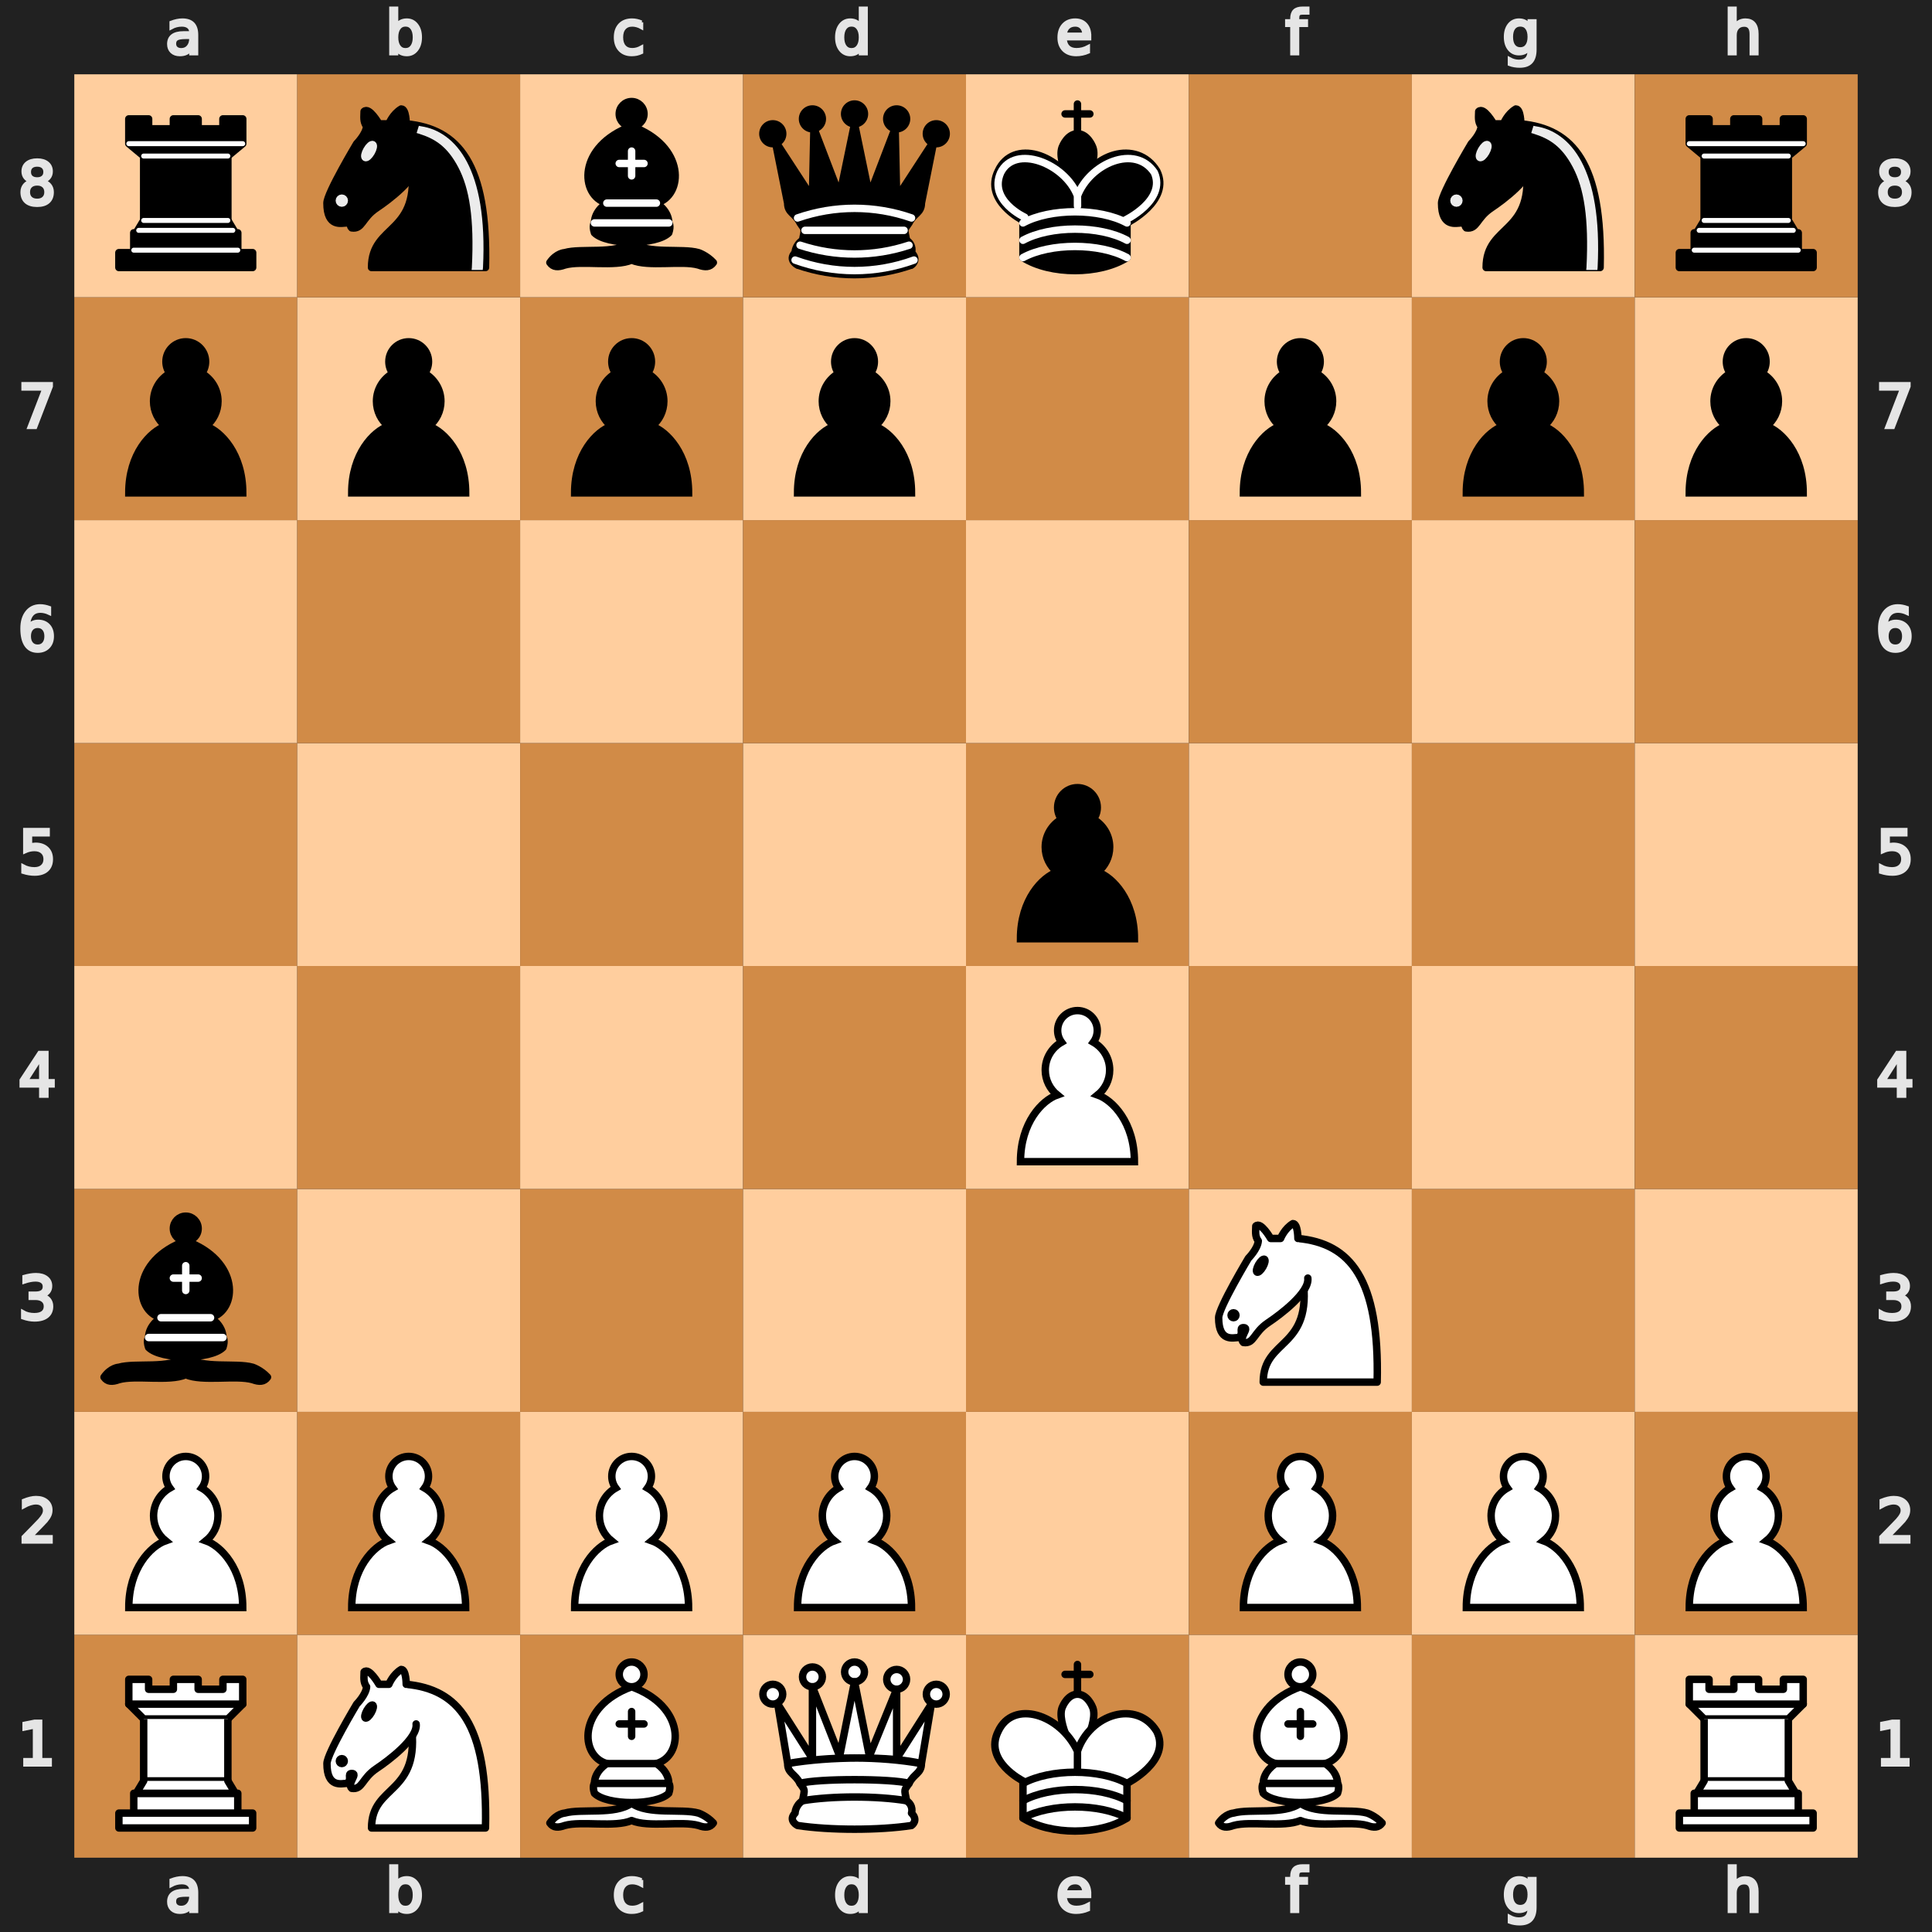
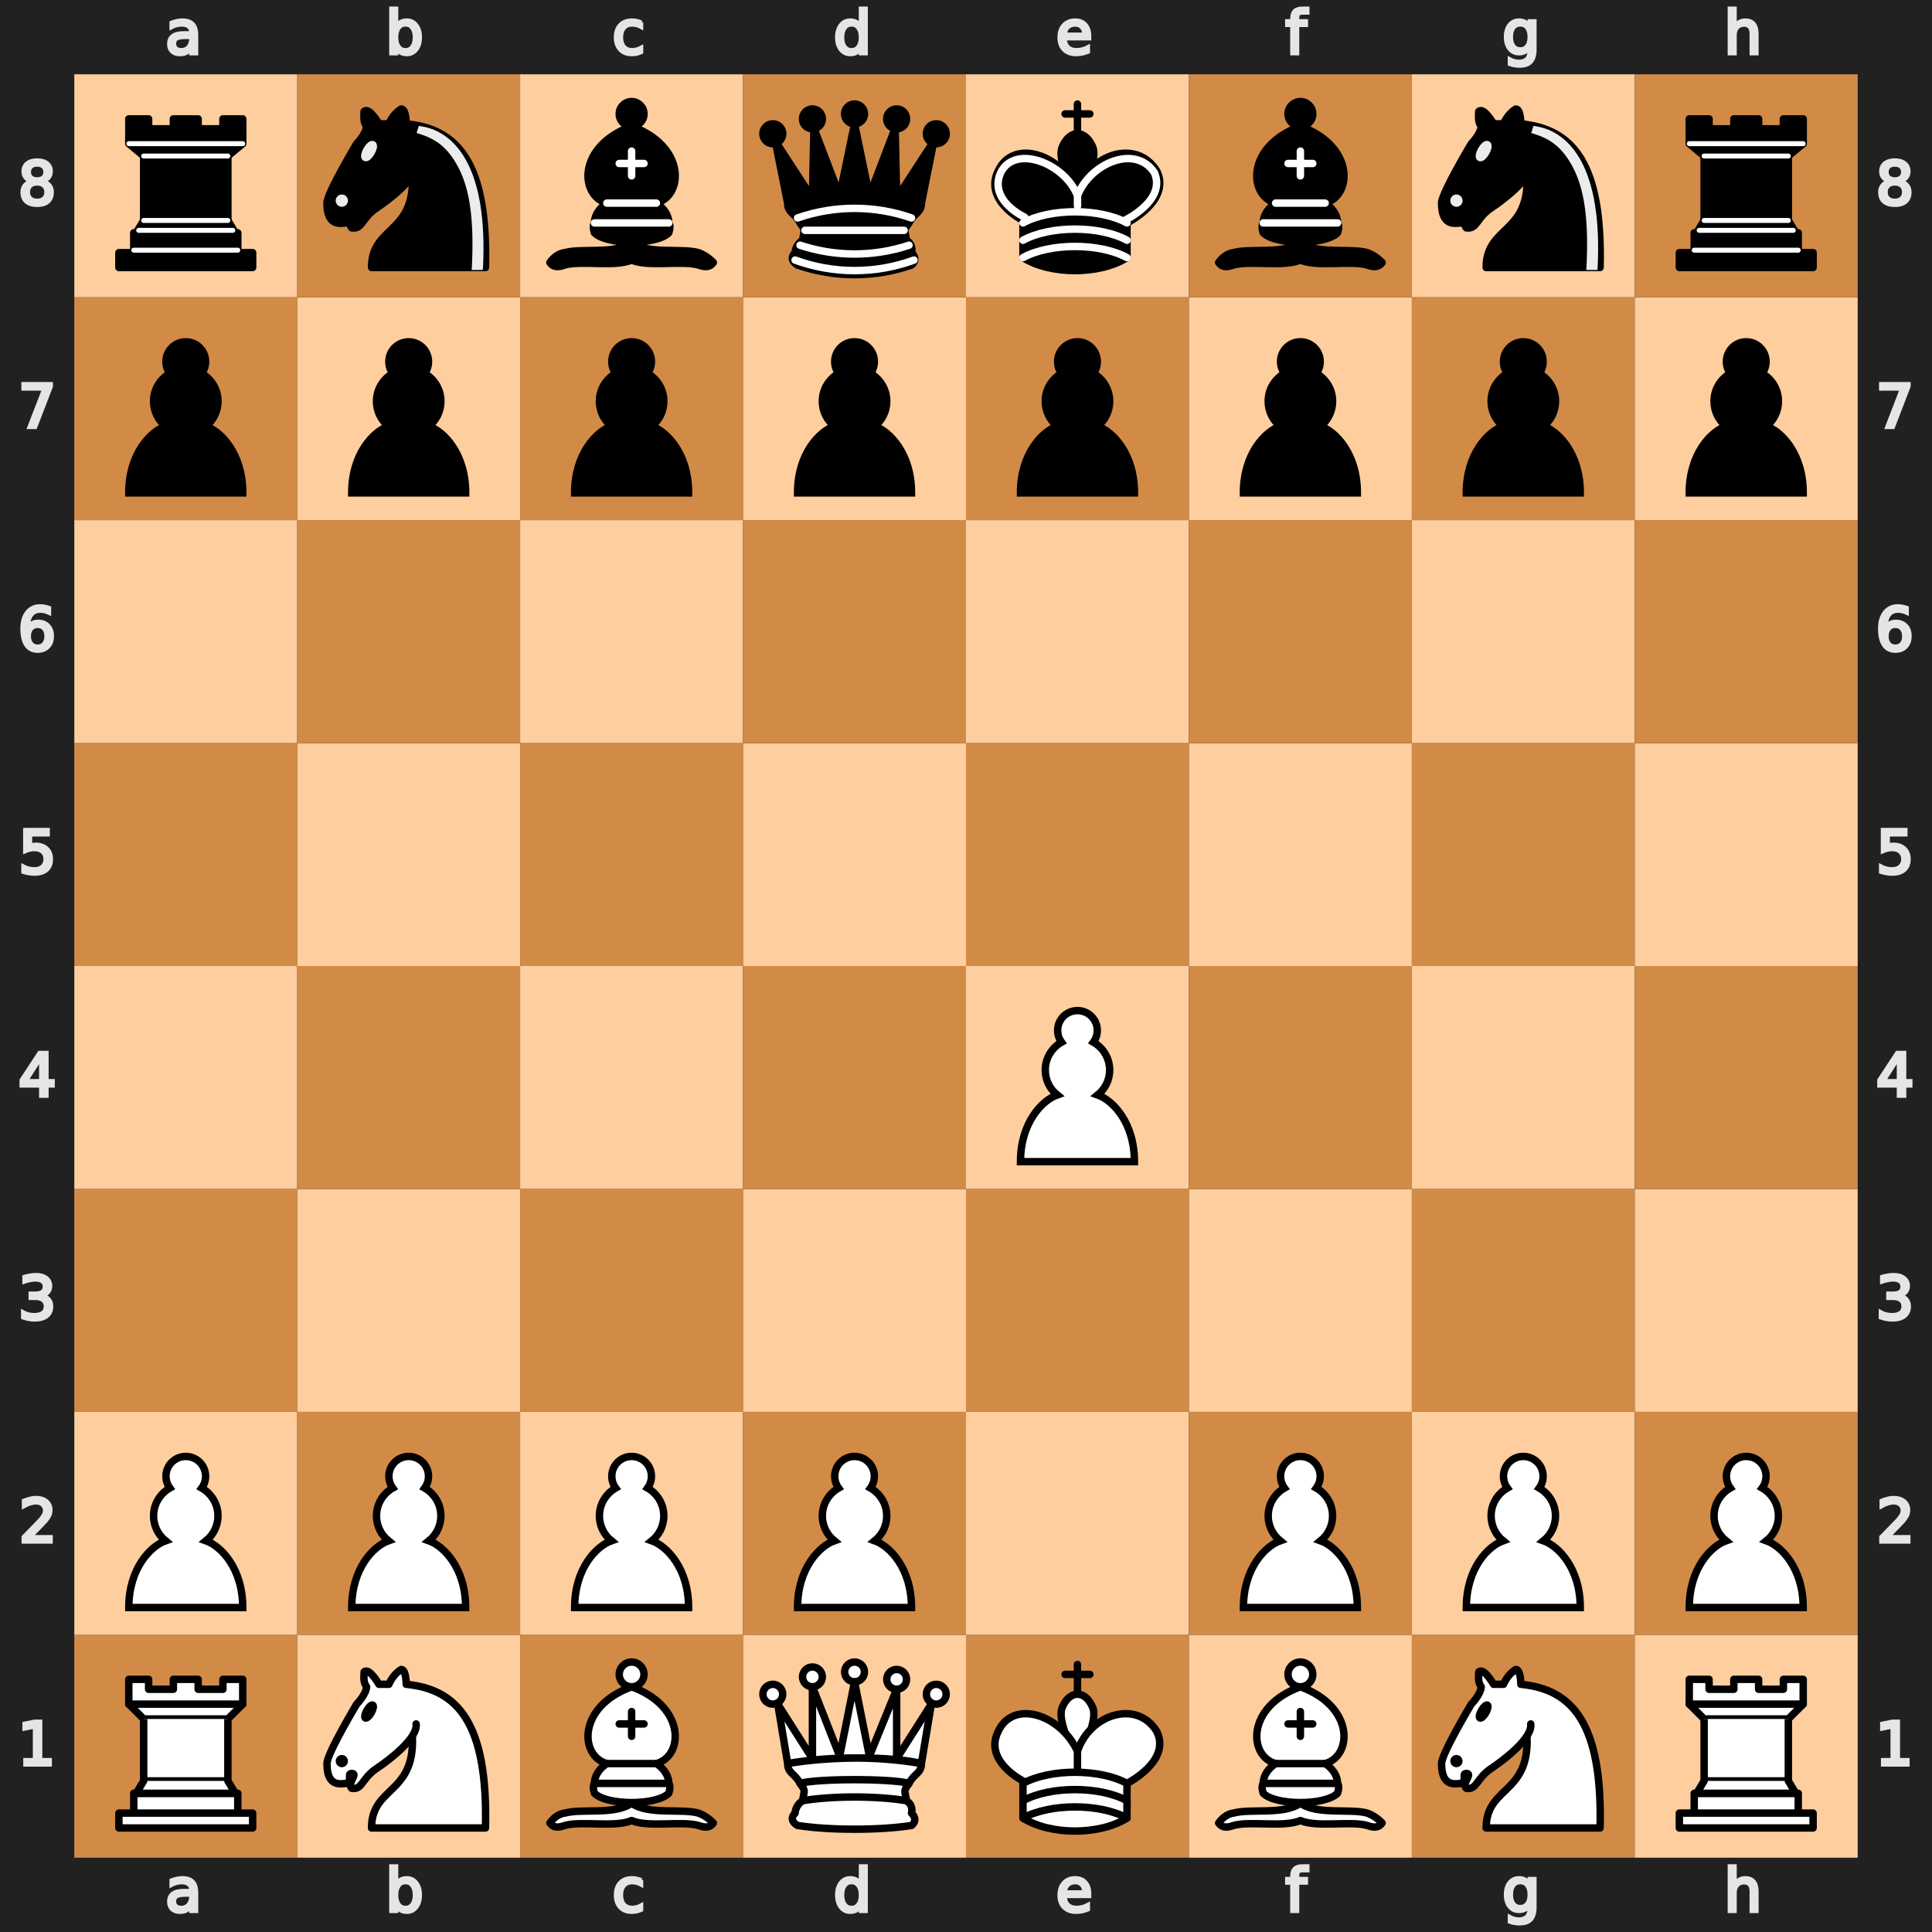
<svg xmlns="http://www.w3.org/2000/svg" xmlns:xlink="http://www.w3.org/1999/xlink" version="1.2" baseProfile="tiny" viewBox="0 0 390 390">
  <defs>
    <g id="white-pawn" class="white pawn">
      <path d="M22.5 9c-2.21 0-4 1.79-4 4 0 .89.29 1.71.78 2.38C17.33 16.5 16 18.59 16 21c0 2.03.94 3.84 2.41 5.03-3 1.06-7.41 5.55-7.41 13.47h23c0-7.92-4.41-12.41-7.41-13.47 1.47-1.19 2.41-3 2.41-5.03 0-2.41-1.33-4.5-3.28-5.62.49-.67.78-1.49.78-2.38 0-2.21-1.79-4-4-4z" fill="#fff" stroke="#000" stroke-width="1.5" stroke-linecap="round" />
    </g>
    <g id="white-knight" class="white knight" fill="none" fill-rule="evenodd" stroke="#000" stroke-width="1.5" stroke-linecap="round" stroke-linejoin="round">
      <path d="M 22,10 C 32.5,11 38.5,18 38,39 L 15,39 C 15,30 25,32.5 23,18" style="fill:#ffffff; stroke:#000000;" />
      <path d="M 24,18 C 24.38,20.91 18.45,25.37 16,27 C 13,29 13.18,31.34 11,31 C 9.958,30.06 12.41,27.96 11,28 C 10,28 11.19,29.23 10,30 C 9,30 5.997,31 6,26 C 6,24 12,14 12,14 C 12,14 13.89,12.1 14,10.5 C 13.27,9.506 13.5,8.5 13.5,7.5 C 14.5,6.5 16.5,10 16.5,10 L 18.5,10 C 18.5,10 19.28,8.008 21,7 C 22,7 22,10 22,10" style="fill:#ffffff; stroke:#000000;" />
      <path d="M 9.5 25.5 A 0.5 0.5 0 1 1 8.5,25.5 A 0.5 0.5 0 1 1 9.5 25.5 z" style="fill:#000000; stroke:#000000;" />
      <path d="M 15 15.5 A 0.5 1.5 0 1 1 14,15.5 A 0.5 1.5 0 1 1 15 15.5 z" transform="matrix(0.866,0.5,-0.5,0.866,9.693,-5.173)" style="fill:#000000; stroke:#000000;" />
    </g>
    <g id="white-bishop" class="white bishop" fill="none" fill-rule="evenodd" stroke="#000" stroke-width="1.5" stroke-linecap="round" stroke-linejoin="round">
      <g fill="#fff" stroke-linecap="butt">
        <path d="M9 36c3.39-.97 10.11.43 13.5-2 3.39 2.43 10.11 1.03 13.5 2 0 0 1.65.54 3 2-.68.97-1.65.99-3 .5-3.39-.97-10.11.46-13.5-1-3.39 1.46-10.11.03-13.5 1-1.354.49-2.323.47-3-.5 1.354-1.94 3-2 3-2zM15 32c2.5 2.5 12.5 2.5 15 0 .5-1.5 0-2 0-2 0-2.5-2.5-4-2.5-4 5.5-1.5 6-11.5-5-15.5-11 4-10.5 14-5 15.5 0 0-2.5 1.5-2.5 4 0 0-.5.5 0 2zM25 8a2.5 2.5 0 1 1-5 0 2.5 2.5 0 1 1 5 0z" />
      </g>
      <path d="M17.5 26h10M15 30h15m-7.5-14.5v5M20 18h5" stroke-linejoin="miter" />
    </g>
    <g id="white-rook" class="white rook" fill="#fff" fill-rule="evenodd" stroke="#000" stroke-width="1.5" stroke-linecap="round" stroke-linejoin="round">
      <path d="M9 39h27v-3H9v3zM12 36v-4h21v4H12zM11 14V9h4v2h5V9h5v2h5V9h4v5" stroke-linecap="butt" />
      <path d="M34 14l-3 3H14l-3-3" />
      <path d="M31 17v12.5H14V17" stroke-linecap="butt" stroke-linejoin="miter" />
      <path d="M31 29.5l1.5 2.5h-20l1.5-2.5" />
      <path d="M11 14h23" fill="none" stroke-linejoin="miter" />
    </g>
    <g id="white-queen" class="white queen" fill="#fff" fill-rule="evenodd" stroke="#000" stroke-width="1.5" stroke-linecap="round" stroke-linejoin="round">
      <path d="M8 12a2 2 0 1 1-4 0 2 2 0 1 1 4 0zM24.5 7.5a2 2 0 1 1-4 0 2 2 0 1 1 4 0zM41 12a2 2 0 1 1-4 0 2 2 0 1 1 4 0zM16 8.5a2 2 0 1 1-4 0 2 2 0 1 1 4 0zM33 9a2 2 0 1 1-4 0 2 2 0 1 1 4 0z" />
      <path d="M9 26c8.5-1.5 21-1.5 27 0l2-12-7 11V11l-5.5 13.5-3-15-3 15-5.5-14V25L7 14l2 12zM9 26c0 2 1.5 2 2.5 4 1 1.5 1 1 .5 3.5-1.5 1-1.5 2.5-1.5 2.5-1.5 1.5.5 2.5.5 2.5 6.5 1 16.5 1 23 0 0 0 1.5-1 0-2.5 0 0 .5-1.5-1-2.5-.5-2.5-.5-2 .5-3.5 1-2 2.5-2 2.5-4-8.5-1.5-18.5-1.5-27 0z" stroke-linecap="butt" />
      <path d="M11.5 30c3.5-1 18.5-1 22 0M12 33.5c6-1 15-1 21 0" fill="none" />
    </g>
    <g id="white-king" class="white king" fill="none" fill-rule="evenodd" stroke="#000" stroke-width="1.5" stroke-linecap="round" stroke-linejoin="round">
      <path d="M22.5 11.63V6M20 8h5" stroke-linejoin="miter" />
      <path d="M22.5 25s4.5-7.5 3-10.5c0 0-1-2.5-3-2.5s-3 2.5-3 2.5c-1.5 3 3 10.5 3 10.5" fill="#fff" stroke-linecap="butt" stroke-linejoin="miter" />
      <path d="M11.5 37c5.5 3.5 15.5 3.5 21 0v-7s9-4.5 6-10.5c-4-6.5-13.5-3.5-16 4V27v-3.5c-3.5-7.5-13-10.5-16-4-3 6 5 10 5 10V37z" fill="#fff" />
      <path d="M11.5 30c5.5-3 15.5-3 21 0m-21 3.5c5.5-3 15.5-3 21 0m-21 3.5c5.5-3 15.5-3 21 0" />
    </g>
    <g id="black-pawn" class="black pawn">
      <path d="M22.5 9c-2.21 0-4 1.79-4 4 0 .89.29 1.71.78 2.38C17.33 16.5 16 18.59 16 21c0 2.03.94 3.84 2.41 5.03-3 1.06-7.41 5.55-7.41 13.47h23c0-7.92-4.41-12.41-7.41-13.47 1.47-1.19 2.41-3 2.41-5.03 0-2.41-1.33-4.5-3.28-5.62.49-.67.78-1.49.78-2.38 0-2.21-1.79-4-4-4z" fill="#000" stroke="#000" stroke-width="1.5" stroke-linecap="round" />
    </g>
    <g id="black-knight" class="black knight" fill="none" fill-rule="evenodd" stroke="#000" stroke-width="1.5" stroke-linecap="round" stroke-linejoin="round">
      <path d="M 22,10 C 32.5,11 38.5,18 38,39 L 15,39 C 15,30 25,32.5 23,18" style="fill:#000000; stroke:#000000;" />
      <path d="M 24,18 C 24.38,20.91 18.45,25.37 16,27 C 13,29 13.18,31.34 11,31 C 9.958,30.06 12.41,27.96 11,28 C 10,28 11.19,29.23 10,30 C 9,30 5.997,31 6,26 C 6,24 12,14 12,14 C 12,14 13.89,12.1 14,10.5 C 13.27,9.506 13.5,8.5 13.5,7.5 C 14.5,6.5 16.5,10 16.5,10 L 18.5,10 C 18.5,10 19.28,8.008 21,7 C 22,7 22,10 22,10" style="fill:#000000; stroke:#000000;" />
      <path d="M 9.5 25.5 A 0.5 0.5 0 1 1 8.5,25.5 A 0.5 0.5 0 1 1 9.5 25.5 z" style="fill:#ececec; stroke:#ececec;" />
      <path d="M 15 15.5 A 0.5 1.5 0 1 1 14,15.5 A 0.5 1.5 0 1 1 15 15.5 z" transform="matrix(0.866,0.5,-0.5,0.866,9.693,-5.173)" style="fill:#ececec; stroke:#ececec;" />
      <path d="M 24.55,10.4 L 24.1,11.85 L 24.6,12 C 27.75,13 30.25,14.49 32.5,18.75 C 34.75,23.01 35.75,29.06 35.25,39 L 35.2,39.5 L 37.45,39.5 L 37.5,39 C 38,28.94 36.62,22.15 34.25,17.66 C 31.88,13.17 28.46,11.02 25.06,10.5 L 24.55,10.4 z " style="fill:#ececec; stroke:none;" />
    </g>
    <g id="black-bishop" class="black bishop" fill="none" fill-rule="evenodd" stroke="#000" stroke-width="1.5" stroke-linecap="round" stroke-linejoin="round">
      <path d="M9 36c3.39-.97 10.11.43 13.5-2 3.39 2.43 10.11 1.03 13.5 2 0 0 1.65.54 3 2-.68.97-1.65.99-3 .5-3.39-.97-10.11.46-13.5-1-3.39 1.46-10.11.03-13.5 1-1.354.49-2.323.47-3-.5 1.354-1.94 3-2 3-2zm6-4c2.5 2.5 12.5 2.5 15 0 .5-1.5 0-2 0-2 0-2.5-2.5-4-2.5-4 5.5-1.5 6-11.5-5-15.5-11 4-10.5 14-5 15.5 0 0-2.5 1.5-2.5 4 0 0-.5.5 0 2zM25 8a2.5 2.5 0 1 1-5 0 2.5 2.5 0 1 1 5 0z" fill="#000" stroke-linecap="butt" />
      <path d="M17.5 26h10M15 30h15m-7.5-14.5v5M20 18h5" stroke="#fff" stroke-linejoin="miter" />
    </g>
    <g id="black-rook" class="black rook" fill="#000" fill-rule="evenodd" stroke="#000" stroke-width="1.5" stroke-linecap="round" stroke-linejoin="round">
      <path d="M9 39h27v-3H9v3zM12.5 32l1.5-2.5h17l1.5 2.5h-20zM12 36v-4h21v4H12z" stroke-linecap="butt" />
      <path d="M14 29.5v-13h17v13H14z" stroke-linecap="butt" stroke-linejoin="miter" />
      <path d="M14 16.5L11 14h23l-3 2.5H14zM11 14V9h4v2h5V9h5v2h5V9h4v5H11z" stroke-linecap="butt" />
      <path d="M12 35.5h21M13 31.5h19M14 29.5h17M14 16.5h17M11 14h23" fill="none" stroke="#fff" stroke-width="1" stroke-linejoin="miter" />
    </g>
    <g id="black-queen" class="black queen" fill="#000" fill-rule="evenodd" stroke="#000" stroke-width="1.5" stroke-linecap="round" stroke-linejoin="round">
      <g fill="#000" stroke="none">
        <circle cx="6" cy="12" r="2.75" />
        <circle cx="14" cy="9" r="2.75" />
        <circle cx="22.5" cy="8" r="2.75" />
        <circle cx="31" cy="9" r="2.75" />
        <circle cx="39" cy="12" r="2.75" />
      </g>
      <path d="M9 26c8.5-1.5 21-1.5 27 0l2.5-12.5L31 25l-.3-14.1-5.2 13.6-3-14.5-3 14.5-5.2-13.6L14 25 6.5 13.5 9 26zM9 26c0 2 1.5 2 2.5 4 1 1.5 1 1 .5 3.5-1.5 1-1.5 2.5-1.5 2.5-1.5 1.5.5 2.5.5 2.5 6.5 1 16.5 1 23 0 0 0 1.5-1 0-2.5 0 0 .5-1.5-1-2.5-.5-2.5-.5-2 .5-3.5 1-2 2.5-2 2.5-4-8.5-1.5-18.5-1.5-27 0z" stroke-linecap="butt" />
      <path d="M11 38.5a35 35 1 0 0 23 0" fill="none" stroke-linecap="butt" />
      <path d="M11 29a35 35 1 0 1 23 0M12.5 31.5h20M11.5 34.5a35 35 1 0 0 22 0M10.5 37.5a35 35 1 0 0 24 0" fill="none" stroke="#fff" />
    </g>
    <g id="black-king" class="black king" fill="none" fill-rule="evenodd" stroke="#000" stroke-width="1.5" stroke-linecap="round" stroke-linejoin="round">
      <path d="M22.5 11.63V6" stroke-linejoin="miter" />
      <path d="M22.5 25s4.5-7.5 3-10.5c0 0-1-2.5-3-2.5s-3 2.5-3 2.5c-1.5 3 3 10.5 3 10.5" fill="#000" stroke-linecap="butt" stroke-linejoin="miter" />
      <path d="M11.5 37c5.5 3.5 15.5 3.5 21 0v-7s9-4.5 6-10.5c-4-6.5-13.5-3.5-16 4V27v-3.5c-3.5-7.5-13-10.5-16-4-3 6 5 10 5 10V37z" fill="#000" />
      <path d="M20 8h5" stroke-linejoin="miter" />
      <path d="M32 29.5s8.5-4 6.03-9.65C34.15 14 25 18 22.5 24.5l.01 2.1-.01-2.1C20 18 9.906 14 6.997 19.85c-2.497 5.65 4.853 9 4.853 9M11.5 30c5.5-3 15.5-3 21 0m-21 3.5c5.5-3 15.5-3 21 0m-21 3.5c5.5-3 15.5-3 21 0" stroke="#fff" />
    </g>
  </defs>
  <rect x="0" y="0" width="390" height="390" fill="#212121" />
  <g transform="translate(20, 0) scale(0.75, 0.75)" fill="#e5e5e5" stroke="#e5e5e5">
    <path d="M23.328 10.016q-1.742 0-2.414.398-.672.398-.672 1.36 0 .765.5 1.218.508.445 1.375.445 1.196 0 1.914-.843.727-.852.727-2.258v-.32zm2.867-.594v4.992h-1.437v-1.328q-.492.797-1.227 1.18-.734.375-1.797.375-1.343 0-2.14-.75-.79-.758-.79-2.024 0-1.476.985-2.226.992-.75 2.953-.75h2.016V8.75q0-.992-.656-1.531-.649-.547-1.829-.547-.75 0-1.46.18-.711.18-1.368.539V6.062q.79-.304 1.532-.453.742-.156 1.445-.156 1.898 0 2.836.984.937.985.937 2.985z" />
  </g>
  <g transform="translate(20, 375) scale(0.75, 0.75)" fill="#e5e5e5" stroke="#e5e5e5">
    <path d="M23.328 10.016q-1.742 0-2.414.398-.672.398-.672 1.36 0 .765.5 1.218.508.445 1.375.445 1.196 0 1.914-.843.727-.852.727-2.258v-.32zm2.867-.594v4.992h-1.437v-1.328q-.492.797-1.227 1.18-.734.375-1.797.375-1.343 0-2.14-.75-.79-.758-.79-2.024 0-1.476.985-2.226.992-.75 2.953-.75h2.016V8.75q0-.992-.656-1.531-.649-.547-1.829-.547-.75 0-1.46.18-.711.18-1.368.539V6.062q.79-.304 1.532-.453.742-.156 1.445-.156 1.898 0 2.836.984.937.985.937 2.985z" />
  </g>
  <g transform="translate(65, 0) scale(0.75, 0.75)" fill="#e5e5e5" stroke="#e5e5e5">
    <path d="M24.922 10.047q0-1.586-.656-2.485-.649-.906-1.79-.906-1.14 0-1.796.906-.649.899-.649 2.485 0 1.586.649 2.492.656.898 1.797.898 1.14 0 1.789-.898.656-.906.656-2.492zm-4.89-3.055q.452-.781 1.14-1.156.695-.383 1.656-.383 1.594 0 2.586 1.266 1 1.265 1 3.328 0 2.062-1 3.328-.992 1.266-2.586 1.266-.96 0-1.656-.375-.688-.383-1.14-1.164v1.312h-1.446V2.258h1.445z" />
  </g>
  <g transform="translate(65, 375) scale(0.75, 0.75)" fill="#e5e5e5" stroke="#e5e5e5">
    <path d="M24.922 10.047q0-1.586-.656-2.485-.649-.906-1.79-.906-1.14 0-1.796.906-.649.899-.649 2.485 0 1.586.649 2.492.656.898 1.797.898 1.14 0 1.789-.898.656-.906.656-2.492zm-4.89-3.055q.452-.781 1.14-1.156.695-.383 1.656-.383 1.594 0 2.586 1.266 1 1.265 1 3.328 0 2.062-1 3.328-.992 1.266-2.586 1.266-.96 0-1.656-.375-.688-.383-1.14-1.164v1.312h-1.446V2.258h1.445z" />
  </g>
  <g transform="translate(110, 0) scale(0.75, 0.75)" fill="#e5e5e5" stroke="#e5e5e5">
    <path d="M25.96 6v1.344q-.608-.336-1.226-.5-.609-.172-1.234-.172-1.398 0-2.172.89-.773.883-.773 2.485 0 1.601.773 2.492.774.883 2.172.883.625 0 1.234-.164.618-.172 1.227-.508v1.328q-.602.281-1.25.422-.64.14-1.367.14-1.977 0-3.14-1.242-1.165-1.242-1.165-3.351 0-2.14 1.172-3.367 1.18-1.227 3.227-1.227.664 0 1.296.14.633.134 1.227.407z" />
  </g>
  <g transform="translate(110, 375) scale(0.75, 0.75)" fill="#e5e5e5" stroke="#e5e5e5">
    <path d="M25.96 6v1.344q-.608-.336-1.226-.5-.609-.172-1.234-.172-1.398 0-2.172.89-.773.883-.773 2.485 0 1.601.773 2.492.774.883 2.172.883.625 0 1.234-.164.618-.172 1.227-.508v1.328q-.602.281-1.25.422-.64.14-1.367.14-1.977 0-3.14-1.242-1.165-1.242-1.165-3.351 0-2.14 1.172-3.367 1.18-1.227 3.227-1.227.664 0 1.296.14.633.134 1.227.407z" />
  </g>
  <g transform="translate(155, 0) scale(0.75, 0.75)" fill="#e5e5e5" stroke="#e5e5e5">
    <path d="M24.973 6.992V2.258h1.437v12.156h-1.437v-1.312q-.453.78-1.149 1.164-.687.375-1.656.375-1.586 0-2.586-1.266-.992-1.266-.992-3.328 0-2.063.992-3.328 1-1.266 2.586-1.266.969 0 1.656.383.696.375 1.149 1.156zm-4.899 3.055q0 1.586.649 2.492.656.898 1.797.898 1.14 0 1.796-.898.657-.906.657-2.492 0-1.586-.657-2.485-.656-.906-1.796-.906-1.141 0-1.797.906-.649.899-.649 2.485z" />
  </g>
  <g transform="translate(155, 375) scale(0.75, 0.75)" fill="#e5e5e5" stroke="#e5e5e5">
    <path d="M24.973 6.992V2.258h1.437v12.156h-1.437v-1.312q-.453.78-1.149 1.164-.687.375-1.656.375-1.586 0-2.586-1.266-.992-1.266-.992-3.328 0-2.063.992-3.328 1-1.266 2.586-1.266.969 0 1.656.383.696.375 1.149 1.156zm-4.899 3.055q0 1.586.649 2.492.656.898 1.797.898 1.14 0 1.796-.898.657-.906.657-2.492 0-1.586-.657-2.485-.656-.906-1.796-.906-1.141 0-1.797.906-.649.899-.649 2.485z" />
  </g>
  <g transform="translate(200, 0) scale(0.75, 0.75)" fill="#e5e5e5" stroke="#e5e5e5">
    <path d="M26.555 9.68v.703h-6.61q.094 1.484.89 2.265.806.774 2.235.774.828 0 1.602-.203.781-.203 1.547-.61v1.36q-.774.328-1.586.5-.813.172-1.649.172-2.093 0-3.32-1.22-1.219-1.218-1.219-3.296 0-2.148 1.157-3.406 1.164-1.266 3.132-1.266 1.766 0 2.79 1.14 1.03 1.134 1.03 3.087zm-1.438-.422q-.015-1.18-.664-1.883-.64-.703-1.703-.703-1.203 0-1.93.68-.718.68-.828 1.914z" />
  </g>
  <g transform="translate(200, 375) scale(0.75, 0.75)" fill="#e5e5e5" stroke="#e5e5e5">
    <path d="M26.555 9.68v.703h-6.61q.094 1.484.89 2.265.806.774 2.235.774.828 0 1.602-.203.781-.203 1.547-.61v1.36q-.774.328-1.586.5-.813.172-1.649.172-2.093 0-3.32-1.22-1.219-1.218-1.219-3.296 0-2.148 1.157-3.406 1.164-1.266 3.132-1.266 1.766 0 2.79 1.14 1.03 1.134 1.03 3.087zm-1.438-.422q-.015-1.18-.664-1.883-.64-.703-1.703-.703-1.203 0-1.93.68-.718.68-.828 1.914z" />
  </g>
  <g transform="translate(245, 0) scale(0.75, 0.75)" fill="#e5e5e5" stroke="#e5e5e5">
    <path d="M25.285 2.258v1.195H23.91q-.773 0-1.078.313-.297.312-.297 1.125v.773h2.367v1.117h-2.367v7.633H21.09V6.781h-1.375V5.664h1.375v-.61q0-1.46.68-2.124.68-.672 2.156-.672z" />
  </g>
  <g transform="translate(245, 375) scale(0.75, 0.75)" fill="#e5e5e5" stroke="#e5e5e5">
    <path d="M25.285 2.258v1.195H23.91q-.773 0-1.078.313-.297.312-.297 1.125v.773h2.367v1.117h-2.367v7.633H21.09V6.781h-1.375V5.664h1.375v-.61q0-1.46.68-2.124.68-.672 2.156-.672z" />
  </g>
  <g transform="translate(290, 0) scale(0.75, 0.75)" fill="#e5e5e5" stroke="#e5e5e5">
    <path d="M24.973 9.937q0-1.562-.649-2.421-.64-.86-1.804-.86-1.157 0-1.805.86-.64.859-.64 2.421 0 1.555.64 2.415.648.859 1.805.859 1.164 0 1.804-.86.649-.859.649-2.414zm1.437 3.391q0 2.234-.992 3.32-.992 1.094-3.04 1.094-.757 0-1.429-.117-.672-.11-1.304-.344v-1.398q.632.344 1.25.508.617.164 1.257.164 1.414 0 2.118-.743.703-.734.703-2.226v-.711q-.446.773-1.141 1.156-.695.383-1.664.383-1.61 0-2.594-1.227-.984-1.226-.984-3.25 0-2.03.984-3.257.985-1.227 2.594-1.227.969 0 1.664.383t1.14 1.156V5.664h1.438z" />
  </g>
  <g transform="translate(290, 375) scale(0.75, 0.75)" fill="#e5e5e5" stroke="#e5e5e5">
    <path d="M24.973 9.937q0-1.562-.649-2.421-.64-.86-1.804-.86-1.157 0-1.805.86-.64.859-.64 2.421 0 1.555.64 2.415.648.859 1.805.859 1.164 0 1.804-.86.649-.859.649-2.414zm1.437 3.391q0 2.234-.992 3.32-.992 1.094-3.04 1.094-.757 0-1.429-.117-.672-.11-1.304-.344v-1.398q.632.344 1.25.508.617.164 1.257.164 1.414 0 2.118-.743.703-.734.703-2.226v-.711q-.446.773-1.141 1.156-.695.383-1.664.383-1.61 0-2.594-1.227-.984-1.226-.984-3.25 0-2.03.984-3.257.985-1.227 2.594-1.227.969 0 1.664.383t1.14 1.156V5.664h1.438z" />
  </g>
  <g transform="translate(335, 0) scale(0.75, 0.75)" fill="#e5e5e5" stroke="#e5e5e5">
    <path d="M26.164 9.133v5.281h-1.437V9.18q0-1.243-.485-1.86-.484-.617-1.453-.617-1.164 0-1.836.742-.672.742-.672 2.024v4.945h-1.445V2.258h1.445v4.765q.516-.789 1.211-1.18.703-.39 1.617-.39 1.508 0 2.282.938.773.93.773 2.742z" />
  </g>
  <g transform="translate(335, 375) scale(0.75, 0.75)" fill="#e5e5e5" stroke="#e5e5e5">
    <path d="M26.164 9.133v5.281h-1.437V9.18q0-1.243-.485-1.86-.484-.617-1.453-.617-1.164 0-1.836.742-.672.742-.672 2.024v4.945h-1.445V2.258h1.445v4.765q.516-.789 1.211-1.18.703-.39 1.617-.39 1.508 0 2.282.938.773.93.773 2.742z" />
  </g>
  <g transform="translate(0, 335) scale(0.75, 0.75)" fill="#e5e5e5" stroke="#e5e5e5">
    <path d="M6.754 26.996h2.578v-8.898l-2.805.562v-1.437l2.79-.563h1.578v10.336h2.578v1.328h-6.72z" />
  </g>
  <g transform="translate(375, 335) scale(0.75, 0.75)" fill="#e5e5e5" stroke="#e5e5e5">
    <path d="M6.754 26.996h2.578v-8.898l-2.805.562v-1.437l2.79-.563h1.578v10.336h2.578v1.328h-6.72z" />
  </g>
  <g transform="translate(0, 290) scale(0.75, 0.75)" fill="#e5e5e5" stroke="#e5e5e5">
    <path d="M8.195 26.996h5.508v1.328H6.297v-1.328q.898-.93 2.445-2.492 1.555-1.57 1.953-2.024.758-.851 1.055-1.437.305-.594.305-1.164 0-.93-.657-1.516-.648-.586-1.695-.586-.742 0-1.57.258-.82.258-1.758.781v-1.593q.953-.383 1.781-.578.828-.196 1.516-.196 1.812 0 2.89.906 1.079.907 1.079 2.422 0 .72-.274 1.368-.265.64-.976 1.515-.196.227-1.243 1.313-1.046 1.078-2.953 3.023z" />
  </g>
  <g transform="translate(375, 290) scale(0.75, 0.75)" fill="#e5e5e5" stroke="#e5e5e5">
    <path d="M8.195 26.996h5.508v1.328H6.297v-1.328q.898-.93 2.445-2.492 1.555-1.57 1.953-2.024.758-.851 1.055-1.437.305-.594.305-1.164 0-.93-.657-1.516-.648-.586-1.695-.586-.742 0-1.57.258-.82.258-1.758.781v-1.593q.953-.383 1.781-.578.828-.196 1.516-.196 1.812 0 2.89.906 1.079.907 1.079 2.422 0 .72-.274 1.368-.265.64-.976 1.515-.196.227-1.243 1.313-1.046 1.078-2.953 3.023z" />
  </g>
  <g transform="translate(0, 245) scale(0.75, 0.75)" fill="#e5e5e5" stroke="#e5e5e5">
    <path d="M11.434 22.035q1.132.242 1.765 1.008.64.766.64 1.89 0 1.727-1.187 2.672-1.187.946-3.375.946-.734 0-1.515-.149-.774-.14-1.602-.43V26.45q.656.383 1.438.578.78.196 1.632.196 1.485 0 2.258-.586.782-.586.782-1.703 0-1.032-.727-1.61-.719-.586-2.008-.586h-1.36v-1.297h1.423q1.164 0 1.78-.46.618-.47.618-1.344 0-.899-.64-1.375-.633-.485-1.82-.485-.65 0-1.391.141-.743.14-1.633.437V16.95q.898-.25 1.68-.375.788-.125 1.484-.125 1.797 0 2.844.82 1.046.813 1.046 2.204 0 .968-.554 1.64-.555.664-1.578.922z" />
  </g>
  <g transform="translate(375, 245) scale(0.75, 0.75)" fill="#e5e5e5" stroke="#e5e5e5">
    <path d="M11.434 22.035q1.132.242 1.765 1.008.64.766.64 1.89 0 1.727-1.187 2.672-1.187.946-3.375.946-.734 0-1.515-.149-.774-.14-1.602-.43V26.45q.656.383 1.438.578.78.196 1.632.196 1.485 0 2.258-.586.782-.586.782-1.703 0-1.032-.727-1.61-.719-.586-2.008-.586h-1.36v-1.297h1.423q1.164 0 1.78-.46.618-.47.618-1.344 0-.899-.64-1.375-.633-.485-1.82-.485-.65 0-1.391.141-.743.14-1.633.437V16.95q.898-.25 1.68-.375.788-.125 1.484-.125 1.797 0 2.844.82 1.046.813 1.046 2.204 0 .968-.554 1.64-.555.664-1.578.922z" />
  </g>
  <g transform="translate(0, 200) scale(0.75, 0.75)" fill="#e5e5e5" stroke="#e5e5e5">
    <path d="M11.016 18.035L7.03 24.262h3.985zm-.414-1.375h1.984v7.602h1.664v1.312h-1.664v2.75h-1.57v-2.75H5.75v-1.523z" />
  </g>
  <g transform="translate(375, 200) scale(0.75, 0.75)" fill="#e5e5e5" stroke="#e5e5e5">
    <path d="M11.016 18.035L7.03 24.262h3.985zm-.414-1.375h1.984v7.602h1.664v1.312h-1.664v2.75h-1.57v-2.75H5.75v-1.523z" />
  </g>
  <g transform="translate(0, 155) scale(0.75, 0.75)" fill="#e5e5e5" stroke="#e5e5e5">
    <path d="M6.719 16.66h6.195v1.328h-4.75v2.86q.344-.118.688-.172.343-.063.687-.063 1.953 0 3.094 1.07 1.14 1.07 1.14 2.899 0 1.883-1.171 2.93-1.172 1.039-3.305 1.039-.735 0-1.5-.125-.758-.125-1.57-.375v-1.586q.703.383 1.453.57.75.188 1.586.188 1.351 0 2.14-.711.79-.711.79-1.93 0-1.219-.79-1.93-.789-.71-2.14-.71-.633 0-1.266.14-.625.14-1.281.438z" />
  </g>
  <g transform="translate(375, 155) scale(0.75, 0.75)" fill="#e5e5e5" stroke="#e5e5e5">
    <path d="M6.719 16.66h6.195v1.328h-4.75v2.86q.344-.118.688-.172.343-.063.687-.063 1.953 0 3.094 1.07 1.14 1.07 1.14 2.899 0 1.883-1.171 2.93-1.172 1.039-3.305 1.039-.735 0-1.5-.125-.758-.125-1.57-.375v-1.586q.703.383 1.453.57.75.188 1.586.188 1.351 0 2.14-.711.79-.711.79-1.93 0-1.219-.79-1.93-.789-.71-2.14-.71-.633 0-1.266.14-.625.14-1.281.438z" />
  </g>
  <g transform="translate(0, 110) scale(0.75, 0.75)" fill="#e5e5e5" stroke="#e5e5e5">
    <path d="M10.137 21.863q-1.063 0-1.688.727-.617.726-.617 1.992 0 1.258.617 1.992.625.727 1.688.727 1.062 0 1.68-.727.624-.734.624-1.992 0-1.266-.625-1.992-.617-.727-1.68-.727zm3.133-4.945v1.437q-.594-.28-1.204-.43-.601-.148-1.195-.148-1.562 0-2.39 1.055-.82 1.055-.938 3.188.46-.68 1.156-1.04.696-.367 1.531-.367 1.758 0 2.774 1.07 1.023 1.063 1.023 2.899 0 1.797-1.062 2.883-1.063 1.086-2.828 1.086-2.024 0-3.094-1.547-1.07-1.555-1.07-4.5 0-2.766 1.312-4.406 1.313-1.649 3.524-1.649.593 0 1.195.117.61.118 1.266.352z" />
  </g>
  <g transform="translate(375, 110) scale(0.75, 0.75)" fill="#e5e5e5" stroke="#e5e5e5">
    <path d="M10.137 21.863q-1.063 0-1.688.727-.617.726-.617 1.992 0 1.258.617 1.992.625.727 1.688.727 1.062 0 1.68-.727.624-.734.624-1.992 0-1.266-.625-1.992-.617-.727-1.68-.727zm3.133-4.945v1.437q-.594-.28-1.204-.43-.601-.148-1.195-.148-1.562 0-2.39 1.055-.82 1.055-.938 3.188.46-.68 1.156-1.04.696-.367 1.531-.367 1.758 0 2.774 1.07 1.023 1.063 1.023 2.899 0 1.797-1.062 2.883-1.063 1.086-2.828 1.086-2.024 0-3.094-1.547-1.07-1.555-1.07-4.5 0-2.766 1.312-4.406 1.313-1.649 3.524-1.649.593 0 1.195.117.61.118 1.266.352z" />
  </g>
  <g transform="translate(0, 65) scale(0.75, 0.75)" fill="#e5e5e5" stroke="#e5e5e5">
    <path d="M6.25 16.66h7.5v.672L9.516 28.324H7.867l3.985-10.336H6.25z" />
  </g>
  <g transform="translate(375, 65) scale(0.75, 0.75)" fill="#e5e5e5" stroke="#e5e5e5">
    <path d="M6.25 16.66h7.5v.672L9.516 28.324H7.867l3.985-10.336H6.25z" />
  </g>
  <g transform="translate(0, 20) scale(0.75, 0.75)" fill="#e5e5e5" stroke="#e5e5e5">
    <path d="M10 22.785q-1.125 0-1.773.602-.641.601-.641 1.656t.64 1.656q.649.602 1.774.602t1.773-.602q.649-.61.649-1.656 0-1.055-.649-1.656-.64-.602-1.773-.602zm-1.578-.672q-1.016-.25-1.586-.945-.563-.695-.563-1.695 0-1.399.993-2.211 1-.813 2.734-.813 1.742 0 2.734.813.993.812.993 2.21 0 1-.57 1.696-.563.695-1.571.945 1.14.266 1.773 1.04.641.773.641 1.89 0 1.695-1.04 2.602-1.03.906-2.96.906t-2.969-.906Q6 26.738 6 25.043q0-1.117.64-1.89.641-.774 1.782-1.04zm-.578-2.492q0 .906.562 1.414.57.508 1.594.508 1.016 0 1.586-.508.578-.508.578-1.414 0-.906-.578-1.414-.57-.508-1.586-.508-1.023 0-1.594.508-.562.508-.562 1.414z" />
  </g>
  <g transform="translate(375, 20) scale(0.75, 0.75)" fill="#e5e5e5" stroke="#e5e5e5">
    <path d="M10 22.785q-1.125 0-1.773.602-.641.601-.641 1.656t.64 1.656q.649.602 1.774.602t1.773-.602q.649-.61.649-1.656 0-1.055-.649-1.656-.64-.602-1.773-.602zm-1.578-.672q-1.016-.25-1.586-.945-.563-.695-.563-1.695 0-1.399.993-2.211 1-.813 2.734-.813 1.742 0 2.734.813.993.812.993 2.21 0 1-.57 1.696-.563.695-1.571.945 1.14.266 1.773 1.04.641.773.641 1.89 0 1.695-1.04 2.602-1.03.906-2.96.906t-2.969-.906Q6 26.738 6 25.043q0-1.117.64-1.89.641-.774 1.782-1.04zm-.578-2.492q0 .906.562 1.414.57.508 1.594.508 1.016 0 1.586-.508.578-.508.578-1.414 0-.906-.578-1.414-.57-.508-1.586-.508-1.023 0-1.594.508-.562.508-.562 1.414z" />
  </g>
  <rect x="15" y="330" width="45" height="45" class="square dark a1" stroke="none" fill="#d18b47" />
  <rect x="60" y="330" width="45" height="45" class="square light b1" stroke="none" fill="#ffce9e" />
  <rect x="105" y="330" width="45" height="45" class="square dark c1" stroke="none" fill="#d18b47" />
  <rect x="150" y="330" width="45" height="45" class="square light d1" stroke="none" fill="#ffce9e" />
  <rect x="195" y="330" width="45" height="45" class="square dark e1" stroke="none" fill="#d18b47" />
  <rect x="240" y="330" width="45" height="45" class="square light f1" stroke="none" fill="#ffce9e" />
  <rect x="285" y="330" width="45" height="45" class="square dark g1" stroke="none" fill="#d18b47" />
  <rect x="330" y="330" width="45" height="45" class="square light h1" stroke="none" fill="#ffce9e" />
  <rect x="15" y="285" width="45" height="45" class="square light a2" stroke="none" fill="#ffce9e" />
  <rect x="60" y="285" width="45" height="45" class="square dark b2" stroke="none" fill="#d18b47" />
  <rect x="105" y="285" width="45" height="45" class="square light c2" stroke="none" fill="#ffce9e" />
  <rect x="150" y="285" width="45" height="45" class="square dark d2" stroke="none" fill="#d18b47" />
  <rect x="195" y="285" width="45" height="45" class="square light e2" stroke="none" fill="#ffce9e" />
  <rect x="240" y="285" width="45" height="45" class="square dark f2" stroke="none" fill="#d18b47" />
  <rect x="285" y="285" width="45" height="45" class="square light g2" stroke="none" fill="#ffce9e" />
  <rect x="330" y="285" width="45" height="45" class="square dark h2" stroke="none" fill="#d18b47" />
  <rect x="15" y="240" width="45" height="45" class="square dark a3" stroke="none" fill="#d18b47" />
  <rect x="60" y="240" width="45" height="45" class="square light b3" stroke="none" fill="#ffce9e" />
  <rect x="105" y="240" width="45" height="45" class="square dark c3" stroke="none" fill="#d18b47" />
  <rect x="150" y="240" width="45" height="45" class="square light d3" stroke="none" fill="#ffce9e" />
  <rect x="195" y="240" width="45" height="45" class="square dark e3" stroke="none" fill="#d18b47" />
  <rect x="240" y="240" width="45" height="45" class="square light f3" stroke="none" fill="#ffce9e" />
  <rect x="285" y="240" width="45" height="45" class="square dark g3" stroke="none" fill="#d18b47" />
  <rect x="330" y="240" width="45" height="45" class="square light h3" stroke="none" fill="#ffce9e" />
  <rect x="15" y="195" width="45" height="45" class="square light a4" stroke="none" fill="#ffce9e" />
  <rect x="60" y="195" width="45" height="45" class="square dark b4" stroke="none" fill="#d18b47" />
  <rect x="105" y="195" width="45" height="45" class="square light c4" stroke="none" fill="#ffce9e" />
  <rect x="150" y="195" width="45" height="45" class="square dark d4" stroke="none" fill="#d18b47" />
  <rect x="195" y="195" width="45" height="45" class="square light e4" stroke="none" fill="#ffce9e" />
  <rect x="240" y="195" width="45" height="45" class="square dark f4" stroke="none" fill="#d18b47" />
  <rect x="285" y="195" width="45" height="45" class="square light g4" stroke="none" fill="#ffce9e" />
  <rect x="330" y="195" width="45" height="45" class="square dark h4" stroke="none" fill="#d18b47" />
  <rect x="15" y="150" width="45" height="45" class="square dark a5" stroke="none" fill="#d18b47" />
  <rect x="60" y="150" width="45" height="45" class="square light b5" stroke="none" fill="#ffce9e" />
  <rect x="105" y="150" width="45" height="45" class="square dark c5" stroke="none" fill="#d18b47" />
  <rect x="150" y="150" width="45" height="45" class="square light d5" stroke="none" fill="#ffce9e" />
  <rect x="195" y="150" width="45" height="45" class="square dark e5" stroke="none" fill="#d18b47" />
  <rect x="240" y="150" width="45" height="45" class="square light f5" stroke="none" fill="#ffce9e" />
  <rect x="285" y="150" width="45" height="45" class="square dark g5" stroke="none" fill="#d18b47" />
  <rect x="330" y="150" width="45" height="45" class="square light h5" stroke="none" fill="#ffce9e" />
  <rect x="15" y="105" width="45" height="45" class="square light a6" stroke="none" fill="#ffce9e" />
  <rect x="60" y="105" width="45" height="45" class="square dark b6" stroke="none" fill="#d18b47" />
  <rect x="105" y="105" width="45" height="45" class="square light c6" stroke="none" fill="#ffce9e" />
  <rect x="150" y="105" width="45" height="45" class="square dark d6" stroke="none" fill="#d18b47" />
  <rect x="195" y="105" width="45" height="45" class="square light e6" stroke="none" fill="#ffce9e" />
  <rect x="240" y="105" width="45" height="45" class="square dark f6" stroke="none" fill="#d18b47" />
  <rect x="285" y="105" width="45" height="45" class="square light g6" stroke="none" fill="#ffce9e" />
  <rect x="330" y="105" width="45" height="45" class="square dark h6" stroke="none" fill="#d18b47" />
  <rect x="15" y="60" width="45" height="45" class="square dark a7" stroke="none" fill="#d18b47" />
  <rect x="60" y="60" width="45" height="45" class="square light b7" stroke="none" fill="#ffce9e" />
  <rect x="105" y="60" width="45" height="45" class="square dark c7" stroke="none" fill="#d18b47" />
  <rect x="150" y="60" width="45" height="45" class="square light d7" stroke="none" fill="#ffce9e" />
  <rect x="195" y="60" width="45" height="45" class="square dark e7" stroke="none" fill="#d18b47" />
  <rect x="240" y="60" width="45" height="45" class="square light f7" stroke="none" fill="#ffce9e" />
  <rect x="285" y="60" width="45" height="45" class="square dark g7" stroke="none" fill="#d18b47" />
  <rect x="330" y="60" width="45" height="45" class="square light h7" stroke="none" fill="#ffce9e" />
  <rect x="15" y="15" width="45" height="45" class="square light a8" stroke="none" fill="#ffce9e" />
  <rect x="60" y="15" width="45" height="45" class="square dark b8" stroke="none" fill="#d18b47" />
  <rect x="105" y="15" width="45" height="45" class="square light c8" stroke="none" fill="#ffce9e" />
  <rect x="150" y="15" width="45" height="45" class="square dark d8" stroke="none" fill="#d18b47" />
  <rect x="195" y="15" width="45" height="45" class="square light e8" stroke="none" fill="#ffce9e" />
  <rect x="240" y="15" width="45" height="45" class="square dark f8" stroke="none" fill="#d18b47" />
  <rect x="285" y="15" width="45" height="45" class="square light g8" stroke="none" fill="#ffce9e" />
  <rect x="330" y="15" width="45" height="45" class="square dark h8" stroke="none" fill="#d18b47" />
  <use href="#white-rook" xlink:href="#white-rook" transform="translate(15, 330)" />
  <use href="#white-knight" xlink:href="#white-knight" transform="translate(60, 330)" />
  <use href="#white-bishop" xlink:href="#white-bishop" transform="translate(105, 330)" />
  <use href="#white-queen" xlink:href="#white-queen" transform="translate(150, 330)" />
  <use href="#white-king" xlink:href="#white-king" transform="translate(195, 330)" />
  <use href="#white-bishop" xlink:href="#white-bishop" transform="translate(240, 330)" />
+   <use href="#white-knight" xlink:href="#white-knight" transform="translate(285, 330)" />
  <use href="#white-rook" xlink:href="#white-rook" transform="translate(330, 330)" />
  <use href="#white-pawn" xlink:href="#white-pawn" transform="translate(15, 285)" />
  <use href="#white-pawn" xlink:href="#white-pawn" transform="translate(60, 285)" />
  <use href="#white-pawn" xlink:href="#white-pawn" transform="translate(105, 285)" />
  <use href="#white-pawn" xlink:href="#white-pawn" transform="translate(150, 285)" />
  <use href="#white-pawn" xlink:href="#white-pawn" transform="translate(240, 285)" />
  <use href="#white-pawn" xlink:href="#white-pawn" transform="translate(285, 285)" />
  <use href="#white-pawn" xlink:href="#white-pawn" transform="translate(330, 285)" />
-   <use href="#black-bishop" xlink:href="#black-bishop" transform="translate(15, 240)" />
-   <use href="#white-knight" xlink:href="#white-knight" transform="translate(240, 240)" />
  <use href="#white-pawn" xlink:href="#white-pawn" transform="translate(195, 195)" />
-   <use href="#black-pawn" xlink:href="#black-pawn" transform="translate(195, 150)" />
  <use href="#black-pawn" xlink:href="#black-pawn" transform="translate(15, 60)" />
  <use href="#black-pawn" xlink:href="#black-pawn" transform="translate(60, 60)" />
  <use href="#black-pawn" xlink:href="#black-pawn" transform="translate(105, 60)" />
  <use href="#black-pawn" xlink:href="#black-pawn" transform="translate(150, 60)" />
+   <use href="#black-pawn" xlink:href="#black-pawn" transform="translate(195, 60)" />
  <use href="#black-pawn" xlink:href="#black-pawn" transform="translate(240, 60)" />
  <use href="#black-pawn" xlink:href="#black-pawn" transform="translate(285, 60)" />
  <use href="#black-pawn" xlink:href="#black-pawn" transform="translate(330, 60)" />
  <use href="#black-rook" xlink:href="#black-rook" transform="translate(15, 15)" />
  <use href="#black-knight" xlink:href="#black-knight" transform="translate(60, 15)" />
  <use href="#black-bishop" xlink:href="#black-bishop" transform="translate(105, 15)" />
  <use href="#black-queen" xlink:href="#black-queen" transform="translate(150, 15)" />
  <use href="#black-king" xlink:href="#black-king" transform="translate(195, 15)" />
+   <use href="#black-bishop" xlink:href="#black-bishop" transform="translate(240, 15)" />
  <use href="#black-knight" xlink:href="#black-knight" transform="translate(285, 15)" />
  <use href="#black-rook" xlink:href="#black-rook" transform="translate(330, 15)" />
</svg>
